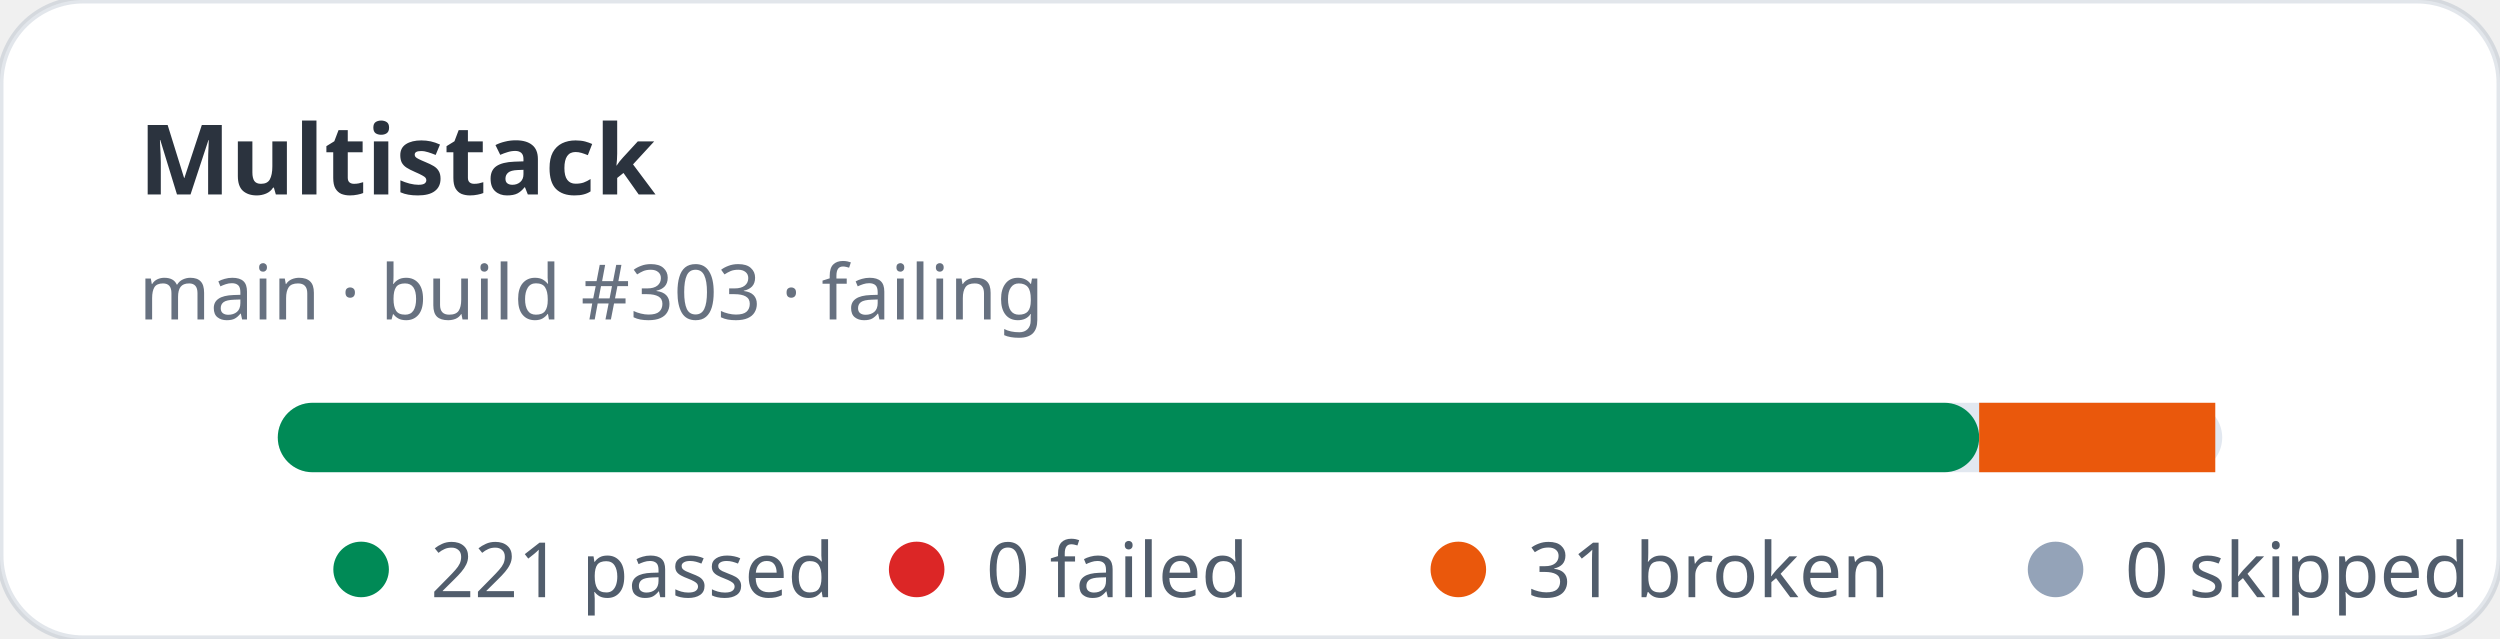
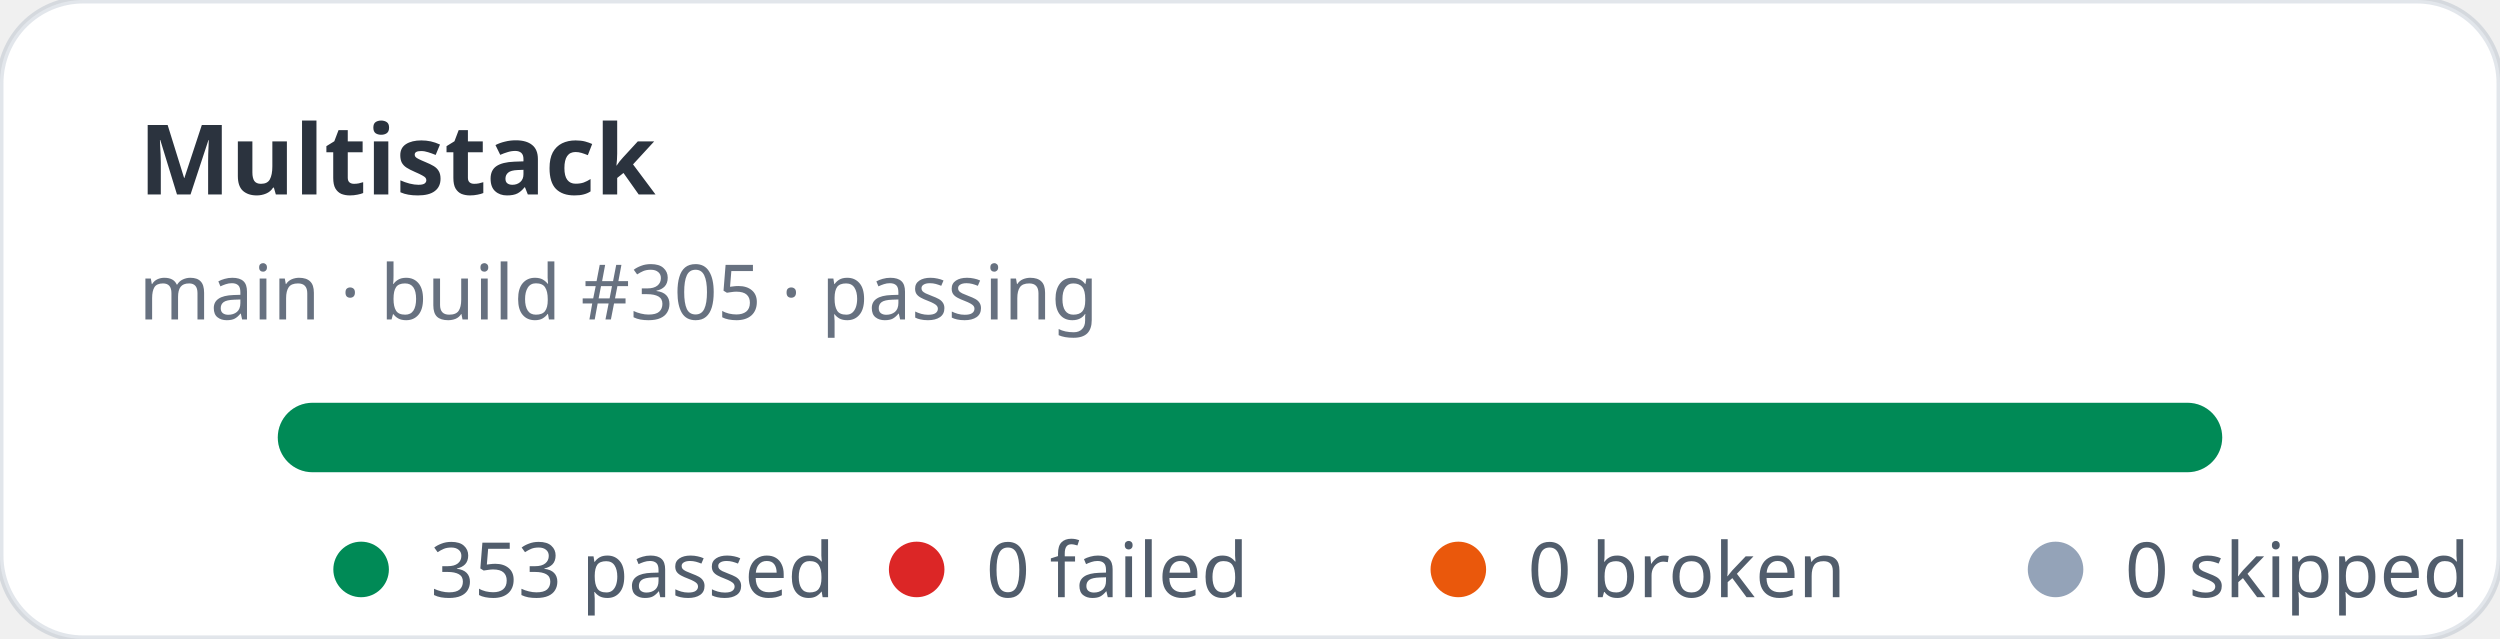
- <svg xmlns="http://www.w3.org/2000/svg" width="360" height="92" viewBox="0 0 360 92" role="img" aria-label="Multistack stats: 221 passed, 0 failed">
+ <svg xmlns="http://www.w3.org/2000/svg" width="360" height="92" viewBox="0 0 360 92" role="img" aria-label="Multistack stats: 353 passed, 0 failed">
  <rect width="360" height="92" rx="12" fill="#ffffff" stroke="rgba(11,48,86,0.12)" />
  <text x="20" y="28" fill="rgba(1,10,24,0.83)" font-family="ui-sans-serif,system-ui,sans-serif" font-size="14" font-weight="700">Multistack</text>
-   <text x="20" y="46" fill="rgba(2,19,44,0.6)" font-family="ui-sans-serif,system-ui,sans-serif" font-size="11">main · build #303 · failing</text>
+   <text x="20" y="46" fill="rgba(2,19,44,0.6)" font-family="ui-sans-serif,system-ui,sans-serif" font-size="11">main · build #305 · passing</text>
  <rect x="40" y="58" width="280" height="10" rx="5" fill="#e2e8f0" />
-   <rect x="40" y="58" width="245" height="10" rx="5" fill="#008a56" />
-   <rect x="285" y="58" width="34" height="10" fill="#ea580c" />
+   <rect x="40" y="58" width="280" height="10" rx="5" fill="#008a56" />
  <g font-family="ui-sans-serif,system-ui,sans-serif" font-size="11" fill="rgba(1,18,40,0.68)">
    <circle cx="52" cy="82" r="4" fill="#008a56" />
-     <text x="62" y="86">221 passed</text>
+     <text x="62" y="86">353 passed</text>
    <circle cx="132" cy="82" r="4" fill="#dc2626" />
    <text x="142" y="86">0 failed</text>
    <circle cx="210" cy="82" r="4" fill="#ea580c" />
-     <text x="220" y="86">31 broken</text>
+     <text x="220" y="86">0 broken</text>
    <circle cx="296" cy="82" r="4" fill="#94a3b8" />
    <text x="306" y="86">0 skipped</text>
  </g>
</svg>
